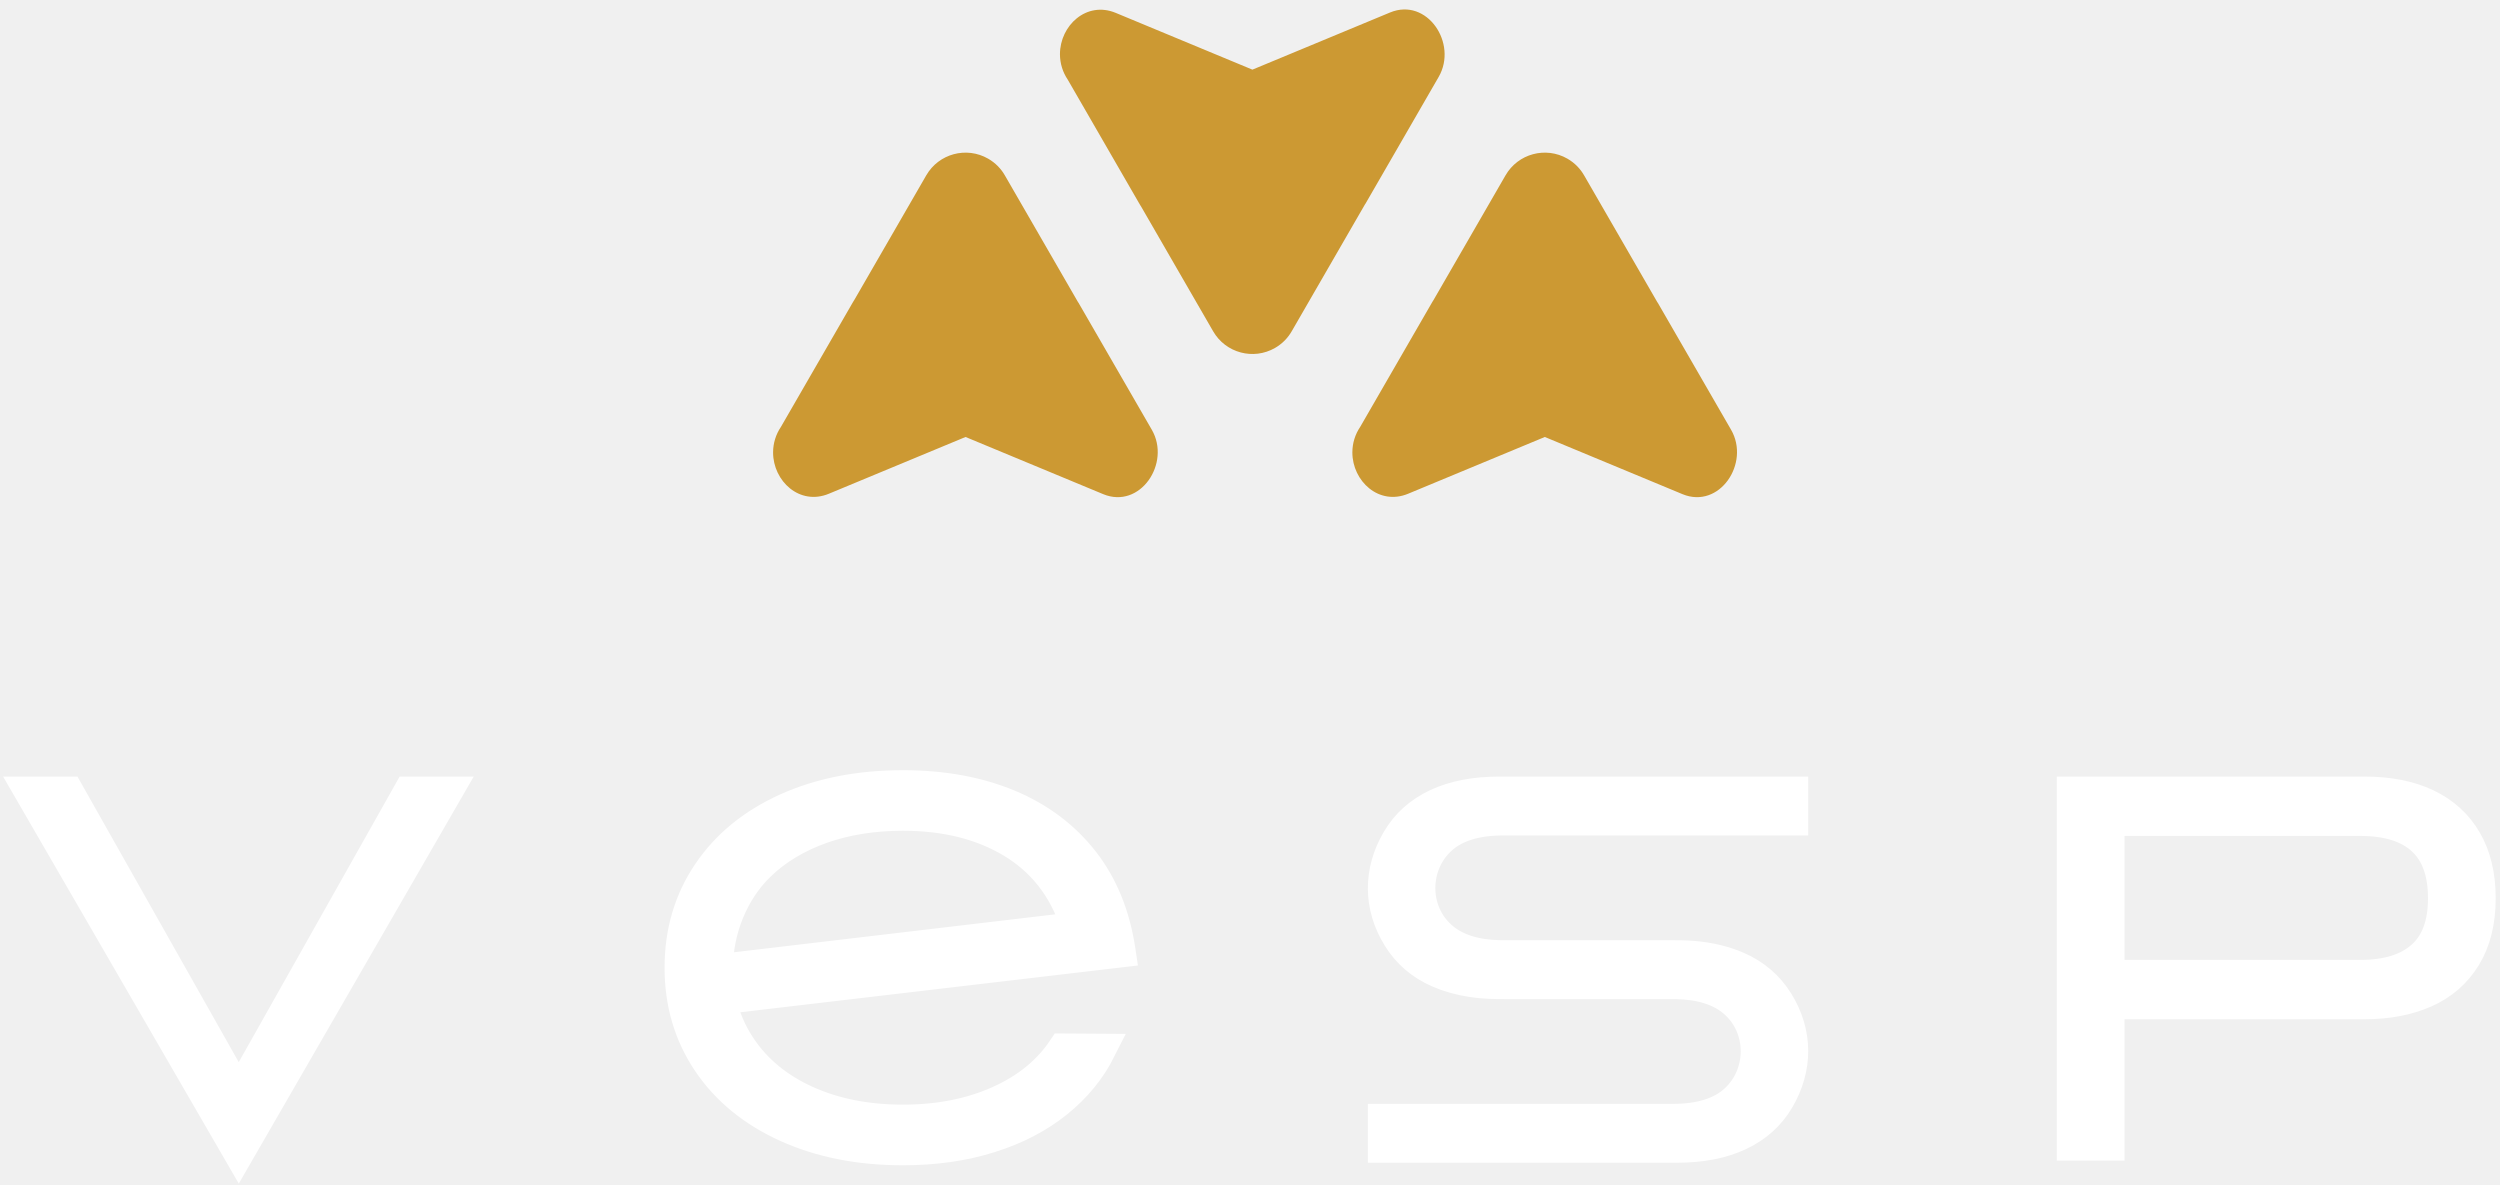
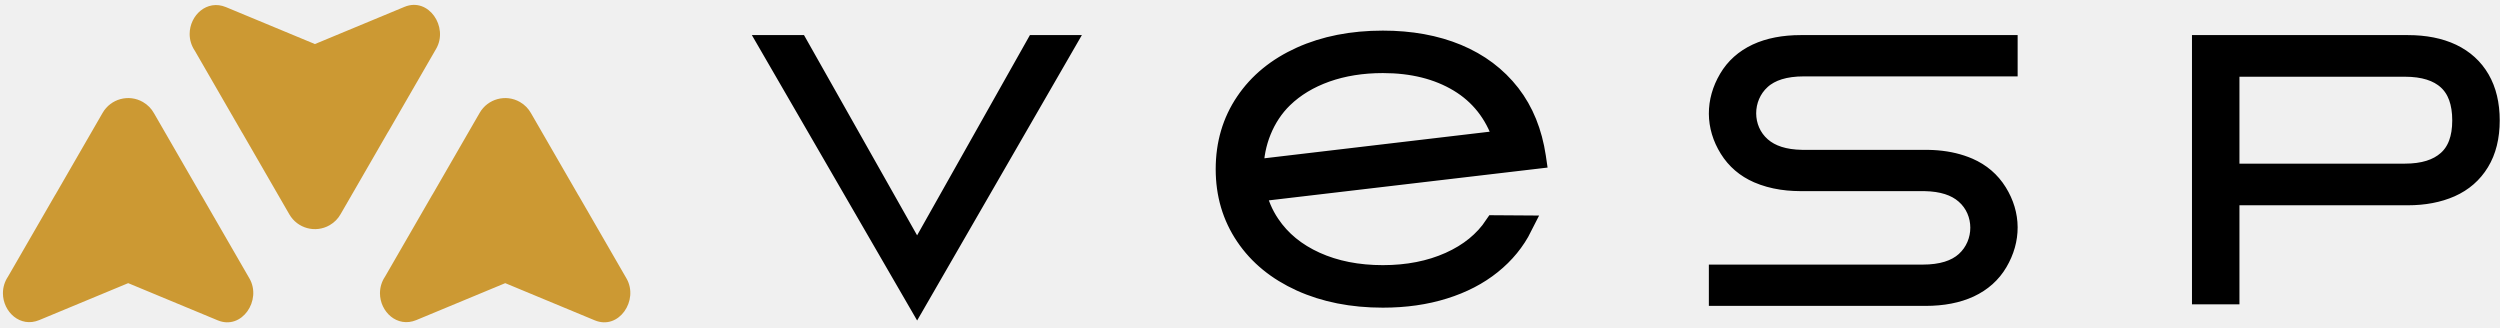
- <svg xmlns="http://www.w3.org/2000/svg" width="230px" height="109px" viewBox="0 0 230 109" version="1.1">
+ <svg xmlns="http://www.w3.org/2000/svg" width="328px" height="43px" viewBox="0 0 328 43" version="1.1">
  <g stroke="none" stroke-width="1" fill="none" fill-rule="evenodd">
-     <g transform="translate(-168, -230)">
-       <g transform="translate(170, 229.9291)">
-         <path d="M64.305,91.985 L101.07,87.659 C101.062,87.606 101.054,87.553 101.046,87.5 C100.565,84.306 99.471,81.578 97.72,79.317 C95.935,77.022 93.624,75.29 90.787,74.108 C87.95,72.933 84.712,72.346 81.071,72.346 C77.044,72.346 73.473,73.049 70.366,74.448 C67.251,75.854 64.84,77.825 63.132,80.361 C61.416,82.896 60.558,85.81 60.558,89.102 C60.558,92.379 61.416,95.278 63.132,97.821 C64.84,100.356 67.251,102.327 70.366,103.742 C73.473,105.148 77.044,105.859 81.071,105.859 C83.985,105.859 86.652,105.481 89.055,104.723 C91.467,103.973 93.531,102.899 95.262,101.508 C96.994,100.117 98.331,98.486 99.281,96.592 L95.795,96.569 C94.42,98.625 92.449,100.233 89.875,101.384 C87.301,102.536 84.364,103.115 81.071,103.115 C77.74,103.115 74.78,102.528 72.198,101.361 C69.617,100.194 67.607,98.548 66.177,96.422 C65.262,95.074 64.638,93.594 64.305,91.985 Z M136.037,87.987 C133.716,87.947 131.925,87.377 130.652,86.265 C127.957,83.927 127.981,79.64 130.614,77.269 C131.912,76.1 133.806,75.515 136.302,75.515 L162.937,75.515 L162.937,72.933 L135.916,72.933 C133.682,72.933 131.773,73.305 130.188,74.041 C128.604,74.786 127.383,75.872 126.54,77.307 C124.825,80.213 124.821,83.46 126.61,86.334 C127.498,87.769 128.743,88.832 130.343,89.531 C131.281,89.936 132.307,90.224 133.422,90.393 C134.588,90.569 135.47,90.572 136.609,90.572 L152.162,90.572 C154.482,90.612 156.273,91.181 157.546,92.293 C160.241,94.632 160.217,98.918 157.584,101.289 C156.286,102.458 154.392,103.044 151.896,103.044 L125.261,103.044 L125.261,105.626 L152.282,105.626 C154.517,105.626 156.425,105.254 158.01,104.517 C159.594,103.773 160.816,102.687 161.658,101.252 C163.373,98.346 163.378,95.098 161.588,92.225 C160.7,90.79 159.455,89.726 157.855,89.028 C156.641,88.503 155.279,88.175 153.768,88.048 C152.99,87.983 152.304,87.987 151.515,87.987 L136.037,87.987 Z M19.966,106.13 L0.744,72.933 L4.299,72.933 L19.966,100.673 L35.595,72.933 L39.127,72.933 L19.966,106.13 Z M215.156,89.798 C217.607,89.798 219.485,89.218 220.806,88.044 C222.128,86.876 222.793,85.099 222.793,82.71 C222.793,80.33 222.144,78.536 220.845,77.346 C219.546,76.156 217.653,75.561 215.156,75.561 L192.038,75.561 L192.038,89.798 L215.156,89.798 Z M215.543,72.933 C217.777,72.933 219.685,73.312 221.27,74.061 C222.855,74.819 224.076,75.924 224.918,77.385 C225.761,78.838 226.186,80.616 226.186,82.71 C226.186,84.859 225.738,86.66 224.849,88.113 C223.96,89.574 222.715,90.656 221.116,91.367 C219.516,92.07 217.661,92.426 215.543,92.426 L192.038,92.426 L192.038,105.427 L188.645,105.427 L188.645,72.933 L215.543,72.933 Z M97.02,85.388 L64.022,89.285 L64.02,89.102 C64.02,85.718 65.399,82.124 67.908,79.704 C69.439,78.219 71.332,77.083 73.582,76.279 C75.831,75.484 78.327,75.082 81.071,75.082 C84.982,75.082 88.321,75.916 91.096,77.586 C93.863,79.255 95.803,81.705 96.901,84.936 C96.945,85.094 96.984,85.244 97.02,85.388 Z" fill="#fff" />
-         <path d="M64.305,91.985 L101.07,87.659 C101.062,87.606 101.054,87.553 101.046,87.5 C100.565,84.306 99.471,81.578 97.72,79.317 C95.935,77.022 93.624,75.29 90.787,74.108 C87.95,72.933 84.712,72.346 81.071,72.346 C77.044,72.346 73.473,73.049 70.366,74.448 C67.251,75.854 64.84,77.825 63.132,80.361 C61.416,82.896 60.558,85.81 60.558,89.102 C60.558,92.379 61.416,95.278 63.132,97.821 C64.84,100.356 67.251,102.327 70.366,103.742 C73.473,105.148 77.044,105.859 81.071,105.859 C83.985,105.859 86.652,105.481 89.055,104.723 C91.467,103.973 93.531,102.899 95.262,101.508 C96.994,100.117 98.331,98.486 99.281,96.592 L95.795,96.569 C94.42,98.625 92.449,100.233 89.875,101.384 C87.301,102.536 84.364,103.115 81.071,103.115 C77.74,103.115 74.78,102.528 72.198,101.361 C69.617,100.194 67.607,98.548 66.177,96.422 C65.262,95.074 64.638,93.594 64.305,91.985 Z M136.037,87.987 C133.716,87.947 131.925,87.377 130.652,86.265 C127.957,83.927 127.981,79.64 130.614,77.269 C131.912,76.1 133.806,75.515 136.302,75.515 L162.937,75.515 L162.937,72.933 L135.916,72.933 C133.682,72.933 131.773,73.305 130.188,74.041 C128.604,74.786 127.383,75.872 126.54,77.307 C124.825,80.213 124.821,83.46 126.61,86.334 C127.498,87.769 128.743,88.832 130.343,89.531 C131.281,89.936 132.307,90.224 133.422,90.393 C134.588,90.569 135.47,90.572 136.609,90.572 L152.162,90.572 C154.482,90.612 156.273,91.181 157.546,92.293 C160.241,94.632 160.217,98.918 157.584,101.289 C156.286,102.458 154.392,103.044 151.896,103.044 L125.261,103.044 L125.261,105.626 L152.282,105.626 C154.517,105.626 156.425,105.254 158.01,104.517 C159.594,103.773 160.816,102.687 161.658,101.252 C163.373,98.346 163.378,95.098 161.588,92.225 C160.7,90.79 159.455,89.726 157.855,89.028 C156.641,88.503 155.279,88.175 153.768,88.048 C152.99,87.983 152.304,87.987 151.515,87.987 L136.037,87.987 Z M19.966,106.13 L0.744,72.933 L4.299,72.933 L19.966,100.673 L35.595,72.933 L39.127,72.933 L19.966,106.13 Z M215.156,89.798 C217.607,89.798 219.485,89.218 220.806,88.044 C222.128,86.876 222.793,85.099 222.793,82.71 C222.793,80.33 222.144,78.536 220.845,77.346 C219.546,76.156 217.653,75.561 215.156,75.561 L192.038,75.561 L192.038,89.798 L215.156,89.798 Z M215.543,72.933 C217.777,72.933 219.685,73.312 221.27,74.061 C222.855,74.819 224.076,75.924 224.918,77.385 C225.761,78.838 226.186,80.616 226.186,82.71 C226.186,84.859 225.738,86.66 224.849,88.113 C223.96,89.574 222.715,90.656 221.116,91.367 C219.516,92.07 217.661,92.426 215.543,92.426 L192.038,92.426 L192.038,105.427 L188.645,105.427 L188.645,72.933 L215.543,72.933 Z M97.02,85.388 L64.022,89.285 L64.02,89.102 C64.02,85.718 65.399,82.124 67.908,79.704 C69.439,78.219 71.332,77.083 73.582,76.279 C75.831,75.484 78.327,75.082 81.071,75.082 C84.982,75.082 88.321,75.916 91.096,77.586 C93.863,79.255 95.803,81.705 96.901,84.936 C96.945,85.094 96.984,85.244 97.02,85.388 Z" stroke="#fff" stroke-width="2.835" />
-         <path d="M116.863,30.504 L120.227,24.677 L123.591,18.851 L123.594,18.853 L123.598,18.855 L126.977,13.003 L130.356,7.15 C132.143,4.064 129.286,-0.192 125.885,1.22 L113.222,6.478 L100.648,1.256 C97.955,0.138 95.516,2.425 95.516,5.054 C95.516,5.489 95.582,5.908 95.705,6.302 C95.827,6.696 96.007,7.064 96.233,7.399 L99.54,13.127 L102.847,18.855 C102.869,18.892 102.891,18.928 102.913,18.964 C102.935,19 102.958,19.035 102.981,19.07 L106.293,24.808 L109.606,30.544 C110.18,31.543 111.104,32.215 112.135,32.493 C113.165,32.772 114.302,32.657 115.301,32.083 C115.64,31.888 115.942,31.652 116.203,31.386 C116.464,31.12 116.685,30.822 116.863,30.504 Z M90.471,16.247 L93.834,22.074 L97.198,27.901 L97.202,27.898 L97.205,27.896 L100.585,33.749 L103.963,39.602 C105.75,42.687 102.893,46.944 99.492,45.532 L86.83,40.273 L74.255,45.495 C71.563,46.613 69.124,44.327 69.124,41.697 C69.124,41.263 69.19,40.843 69.313,40.45 C69.435,40.056 69.614,39.687 69.841,39.352 L73.148,33.624 L76.455,27.896 C76.476,27.86 76.498,27.823 76.521,27.787 C76.543,27.752 76.565,27.716 76.589,27.681 L79.901,21.944 L83.213,16.207 C83.787,15.208 84.712,14.536 85.742,14.258 C86.773,13.98 87.91,14.095 88.908,14.668 C89.248,14.863 89.549,15.099 89.811,15.365 C90.072,15.631 90.293,15.929 90.471,16.247 Z M143.763,16.247 L147.127,22.074 L150.491,27.901 L150.494,27.898 L150.498,27.896 L153.877,33.749 L157.256,39.602 C159.043,42.687 156.186,46.944 152.785,45.532 L140.123,40.273 L127.548,45.495 C124.856,46.613 122.417,44.327 122.417,41.697 C122.417,41.263 122.482,40.843 122.605,40.45 C122.728,40.056 122.907,39.687 123.133,39.352 L126.44,33.624 L129.748,27.896 C129.769,27.86 129.791,27.823 129.813,27.787 C129.835,27.752 129.858,27.716 129.881,27.681 L133.194,21.944 L136.506,16.207 C137.08,15.208 138.004,14.536 139.035,14.258 C140.065,13.98 141.202,14.095 142.201,14.668 C142.54,14.863 142.842,15.099 143.103,15.365 C143.364,15.631 143.585,15.929 143.763,16.247 L143.763,16.247 Z" fill="#CC9933" />
+     <g transform="translate(-120, -262)">
+       <g transform="translate(120, 261.9291)">
+         <path d="M164.665,25.145 L201.429,20.819 C201.421,20.766 201.413,20.712 201.405,20.66 C200.924,17.465 199.83,14.737 198.08,12.477 C196.294,10.181 193.983,8.45 191.146,7.267 C188.31,6.093 185.071,5.505 181.431,5.505 C177.404,5.505 173.833,6.208 170.726,7.607 C167.611,9.014 165.199,10.985 163.491,13.52 C161.775,16.055 160.917,18.97 160.917,22.262 C160.917,25.539 161.775,28.438 163.491,30.98 C165.199,33.516 167.611,35.487 170.726,36.901 C173.833,38.308 177.404,39.019 181.431,39.019 C184.345,39.019 187.011,38.64 189.415,37.883 C191.827,37.133 193.89,36.059 195.621,34.667 C197.353,33.276 198.69,31.645 199.641,29.752 L196.155,29.728 C194.779,31.785 192.808,33.392 190.234,34.544 C187.661,35.695 184.723,36.275 181.431,36.275 C178.099,36.275 175.139,35.688 172.558,34.521 C169.976,33.354 167.966,31.707 166.536,29.582 C165.621,28.233 164.998,26.754 164.665,25.145 Z M236.396,21.147 C234.075,21.107 232.285,20.537 231.012,19.425 C228.316,17.087 228.34,12.8 230.973,10.429 C232.271,9.26 234.165,8.675 236.662,8.675 L263.297,8.675 L263.297,6.092 L236.275,6.092 C234.042,6.092 232.132,6.465 230.548,7.201 C228.963,7.946 227.742,9.031 226.899,10.467 C225.185,13.373 225.18,16.62 226.969,19.493 C227.858,20.928 229.103,21.992 230.702,22.691 C231.64,23.096 232.667,23.384 233.781,23.552 C234.947,23.728 235.829,23.731 236.969,23.731 L252.521,23.731 C254.842,23.771 256.632,24.341 257.905,25.453 C260.601,27.791 260.576,32.078 257.944,34.449 C256.646,35.618 254.751,36.203 252.255,36.203 L225.62,36.203 L225.62,38.786 L252.642,38.786 C254.876,38.786 256.784,38.413 258.369,37.677 C259.954,36.932 261.175,35.846 262.017,34.411 C263.732,31.505 263.737,28.258 261.948,25.385 C261.059,23.949 259.815,22.886 258.215,22.187 C257,21.663 255.639,21.334 254.128,21.207 C253.35,21.142 252.663,21.147 251.875,21.147 L236.396,21.147 Z M120.326,39.289 L101.103,6.093 L104.658,6.093 L120.326,33.833 L135.954,6.093 L139.486,6.093 L120.326,39.289 Z M315.516,22.958 C317.966,22.958 319.844,22.378 321.166,21.203 C322.488,20.036 323.152,18.258 323.152,15.87 C323.152,13.489 322.503,11.696 321.204,10.506 C319.906,9.316 318.012,8.72 315.516,8.72 L292.398,8.72 L292.398,22.958 L315.516,22.958 Z M315.902,6.093 C318.136,6.093 320.045,6.471 321.63,7.221 C323.214,7.979 324.435,9.084 325.278,10.545 C326.12,11.998 326.545,13.775 326.545,15.87 C326.545,18.019 326.097,19.82 325.208,21.273 C324.319,22.734 323.075,23.816 321.475,24.527 C319.875,25.23 318.02,25.586 315.902,25.586 L292.398,25.586 L292.398,38.586 L289.005,38.586 L289.005,6.093 L315.902,6.093 Z M197.38,18.548 L164.381,22.444 L164.38,22.262 C164.38,18.877 165.759,15.284 168.268,12.863 C169.798,11.379 171.692,10.243 173.941,9.439 C176.19,8.643 178.687,8.241 181.431,8.241 C185.342,8.241 188.681,9.076 191.456,10.745 C194.222,12.415 196.163,14.865 197.26,18.096 C197.305,18.253 197.344,18.403 197.38,18.548 Z" id="Fill-8" fill="#000000" />
+         <path d="M164.665,25.145 L201.429,20.819 C201.421,20.766 201.413,20.712 201.405,20.66 C200.924,17.465 199.83,14.737 198.08,12.477 C196.294,10.181 193.983,8.45 191.146,7.267 C188.31,6.093 185.071,5.505 181.431,5.505 C177.404,5.505 173.833,6.208 170.726,7.607 C167.611,9.014 165.199,10.985 163.491,13.52 C161.775,16.055 160.917,18.97 160.917,22.262 C160.917,25.539 161.775,28.438 163.491,30.98 C165.199,33.516 167.611,35.487 170.726,36.901 C173.833,38.308 177.404,39.019 181.431,39.019 C184.345,39.019 187.011,38.64 189.415,37.883 C191.827,37.133 193.89,36.059 195.621,34.667 C197.353,33.276 198.69,31.645 199.641,29.752 L196.155,29.728 C194.779,31.785 192.808,33.392 190.234,34.544 C187.661,35.695 184.723,36.275 181.431,36.275 C178.099,36.275 175.139,35.688 172.558,34.521 C169.976,33.354 167.966,31.707 166.536,29.582 C165.621,28.233 164.998,26.754 164.665,25.145 Z M236.396,21.147 C234.075,21.107 232.285,20.537 231.012,19.425 C228.316,17.087 228.34,12.8 230.973,10.429 C232.271,9.26 234.165,8.675 236.662,8.675 L263.297,8.675 L263.297,6.092 L236.275,6.092 C234.042,6.092 232.132,6.465 230.548,7.201 C228.963,7.946 227.742,9.031 226.899,10.467 C225.185,13.373 225.18,16.62 226.969,19.493 C227.858,20.928 229.103,21.992 230.702,22.691 C231.64,23.096 232.667,23.384 233.781,23.552 C234.947,23.728 235.829,23.731 236.969,23.731 L252.521,23.731 C254.842,23.771 256.632,24.341 257.905,25.453 C260.601,27.791 260.576,32.078 257.944,34.449 C256.646,35.618 254.751,36.203 252.255,36.203 L225.62,36.203 L225.62,38.786 L252.642,38.786 C254.876,38.786 256.784,38.413 258.369,37.677 C259.954,36.932 261.175,35.846 262.017,34.411 C263.732,31.505 263.737,28.258 261.948,25.385 C261.059,23.949 259.815,22.886 258.215,22.187 C257,21.663 255.639,21.334 254.128,21.207 C253.35,21.142 252.663,21.147 251.875,21.147 L236.396,21.147 Z M120.326,39.289 L101.103,6.093 L104.658,6.093 L120.326,33.833 L135.954,6.093 L139.486,6.093 L120.326,39.289 Z M315.516,22.958 C317.966,22.958 319.844,22.378 321.166,21.203 C322.488,20.036 323.152,18.258 323.152,15.87 C323.152,13.489 322.503,11.696 321.204,10.506 C319.906,9.316 318.012,8.72 315.516,8.72 L292.398,8.72 L292.398,22.958 L315.516,22.958 Z M315.902,6.093 C318.136,6.093 320.045,6.471 321.63,7.221 C323.214,7.979 324.435,9.084 325.278,10.545 C326.12,11.998 326.545,13.775 326.545,15.87 C326.545,18.019 326.097,19.82 325.208,21.273 C324.319,22.734 323.075,23.816 321.475,24.527 C319.875,25.23 318.02,25.586 315.902,25.586 L292.398,25.586 L292.398,38.586 L289.005,38.586 L289.005,6.093 L315.902,6.093 Z M197.38,18.548 L164.381,22.444 L164.38,22.262 C164.38,18.877 165.759,15.284 168.268,12.863 C169.798,11.379 171.692,10.243 173.941,9.439 C176.19,8.643 178.687,8.241 181.431,8.241 C185.342,8.241 188.681,9.076 191.456,10.745 C194.222,12.415 196.163,14.865 197.26,18.096 C197.305,18.253 197.344,18.403 197.38,18.548 Z" id="Stroke-9" stroke="#000000" stroke-width="2.835" />
+         <path d="M44.696,28.152 L47.819,22.744 L50.941,17.335 L50.944,17.338 L50.948,17.339 L54.084,11.907 L57.221,6.474 C58.88,3.61 56.228,-0.341 53.071,0.97 L41.317,5.851 L29.645,1.004 C27.146,-0.034 24.882,2.088 24.882,4.529 C24.882,4.932 24.943,5.322 25.057,5.687 C25.171,6.053 25.337,6.395 25.547,6.706 L28.617,12.022 L31.687,17.339 C31.707,17.373 31.727,17.407 31.748,17.441 C31.768,17.474 31.789,17.507 31.811,17.539 L34.885,22.865 L37.96,28.19 C38.493,29.117 39.351,29.74 40.307,29.999 C41.264,30.257 42.319,30.151 43.246,29.618 C43.561,29.437 43.841,29.218 44.084,28.971 C44.326,28.724 44.531,28.448 44.696,28.152 Z M20.198,14.919 L23.32,20.327 L26.443,25.735 L26.446,25.733 L26.449,25.732 L29.586,31.164 L32.723,36.597 C34.381,39.461 31.73,43.412 28.573,42.101 L16.819,37.22 L5.147,42.067 C2.648,43.105 0.384,40.983 0.384,38.542 C0.384,38.139 0.445,37.749 0.559,37.384 C0.673,37.018 0.839,36.676 1.049,36.365 L4.119,31.049 L7.189,25.732 C7.208,25.698 7.229,25.664 7.25,25.63 C7.27,25.597 7.291,25.564 7.313,25.532 L10.387,20.206 L13.462,14.881 C13.995,13.954 14.853,13.331 15.809,13.072 C16.766,12.814 17.821,12.92 18.748,13.453 C19.063,13.634 19.343,13.853 19.586,14.1 C19.828,14.347 20.033,14.623 20.198,14.919 Z M69.666,14.919 L72.788,20.327 L75.911,25.735 L75.914,25.733 L75.917,25.732 L79.054,31.164 L82.191,36.597 C83.849,39.461 81.197,43.412 78.04,42.101 L66.287,37.22 L54.615,42.067 C52.115,43.105 49.851,40.983 49.851,38.542 C49.851,38.139 49.913,37.749 50.027,37.384 C50.14,37.018 50.307,36.676 50.517,36.365 L53.587,31.049 L56.656,25.732 C56.676,25.698 56.697,25.664 56.717,25.63 C56.738,25.597 56.759,25.564 56.78,25.532 L59.855,20.206 L62.93,14.881 C63.462,13.954 64.32,13.331 65.277,13.072 C66.234,12.814 67.289,12.92 68.216,13.453 C68.531,13.634 68.811,13.853 69.053,14.1 C69.296,14.347 69.501,14.623 69.666,14.919 L69.666,14.919 Z" id="Fill-10" fill="#CC9933" />
      </g>
    </g>
  </g>
</svg>
